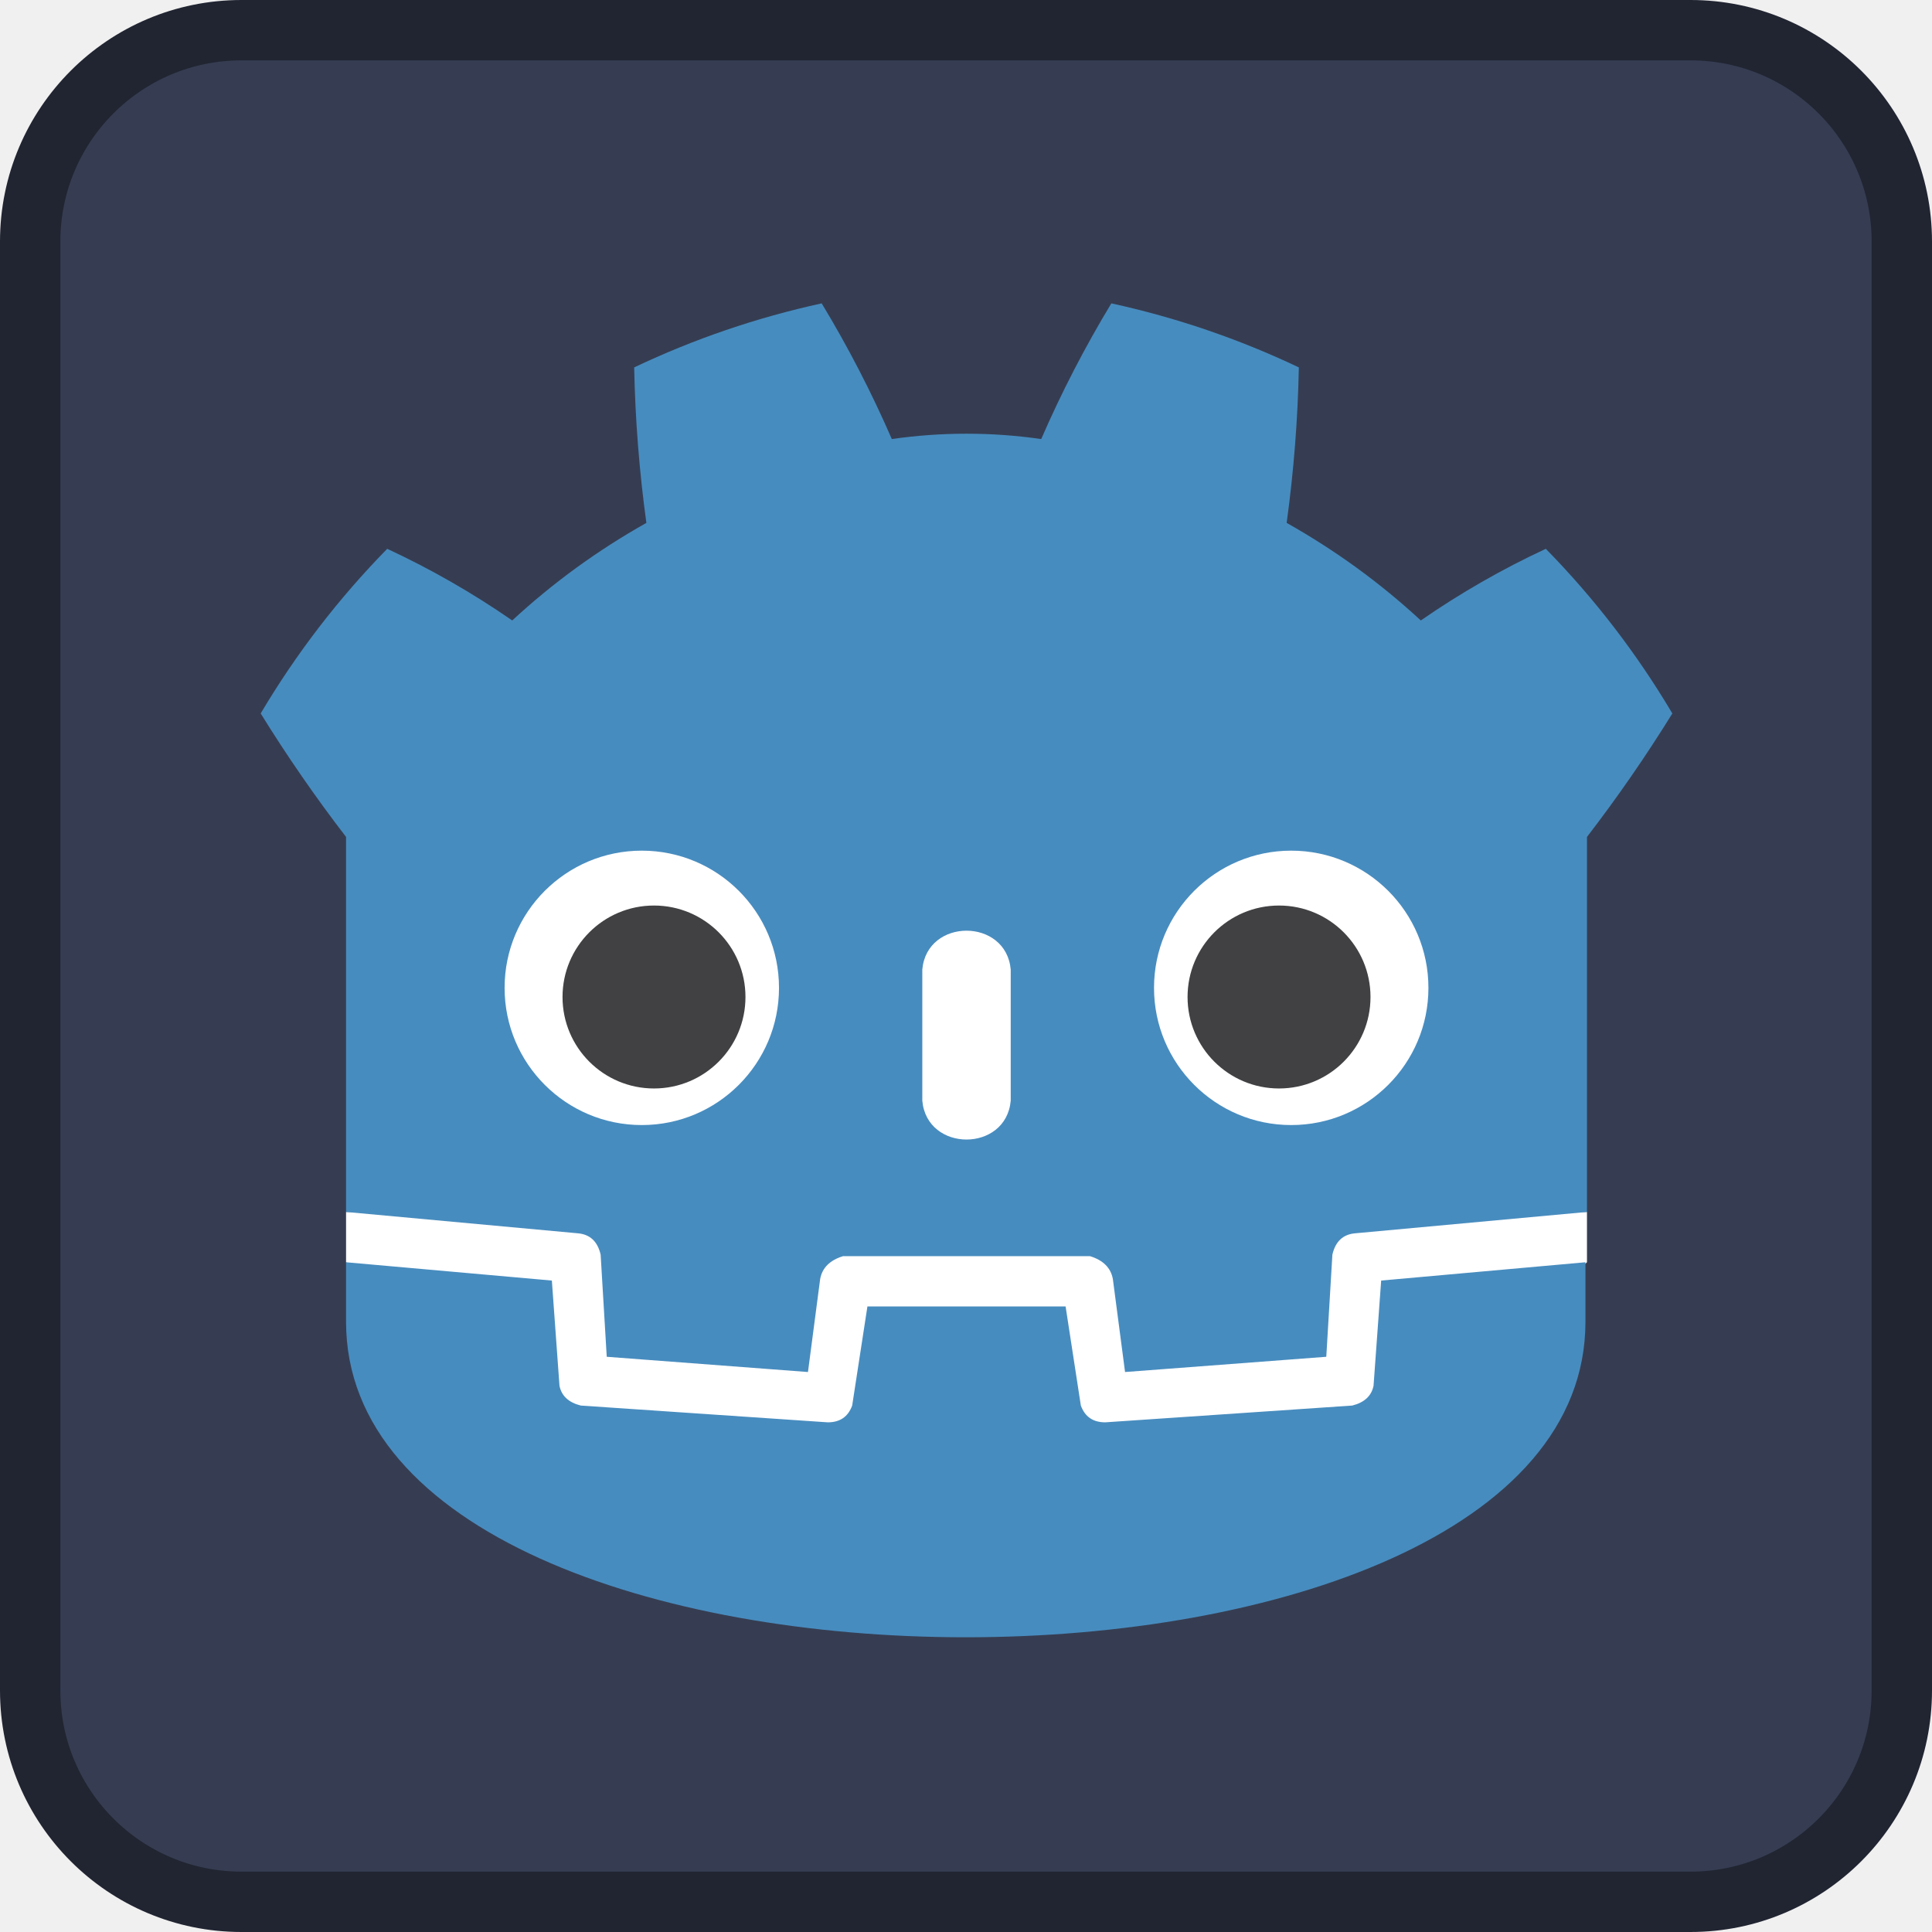
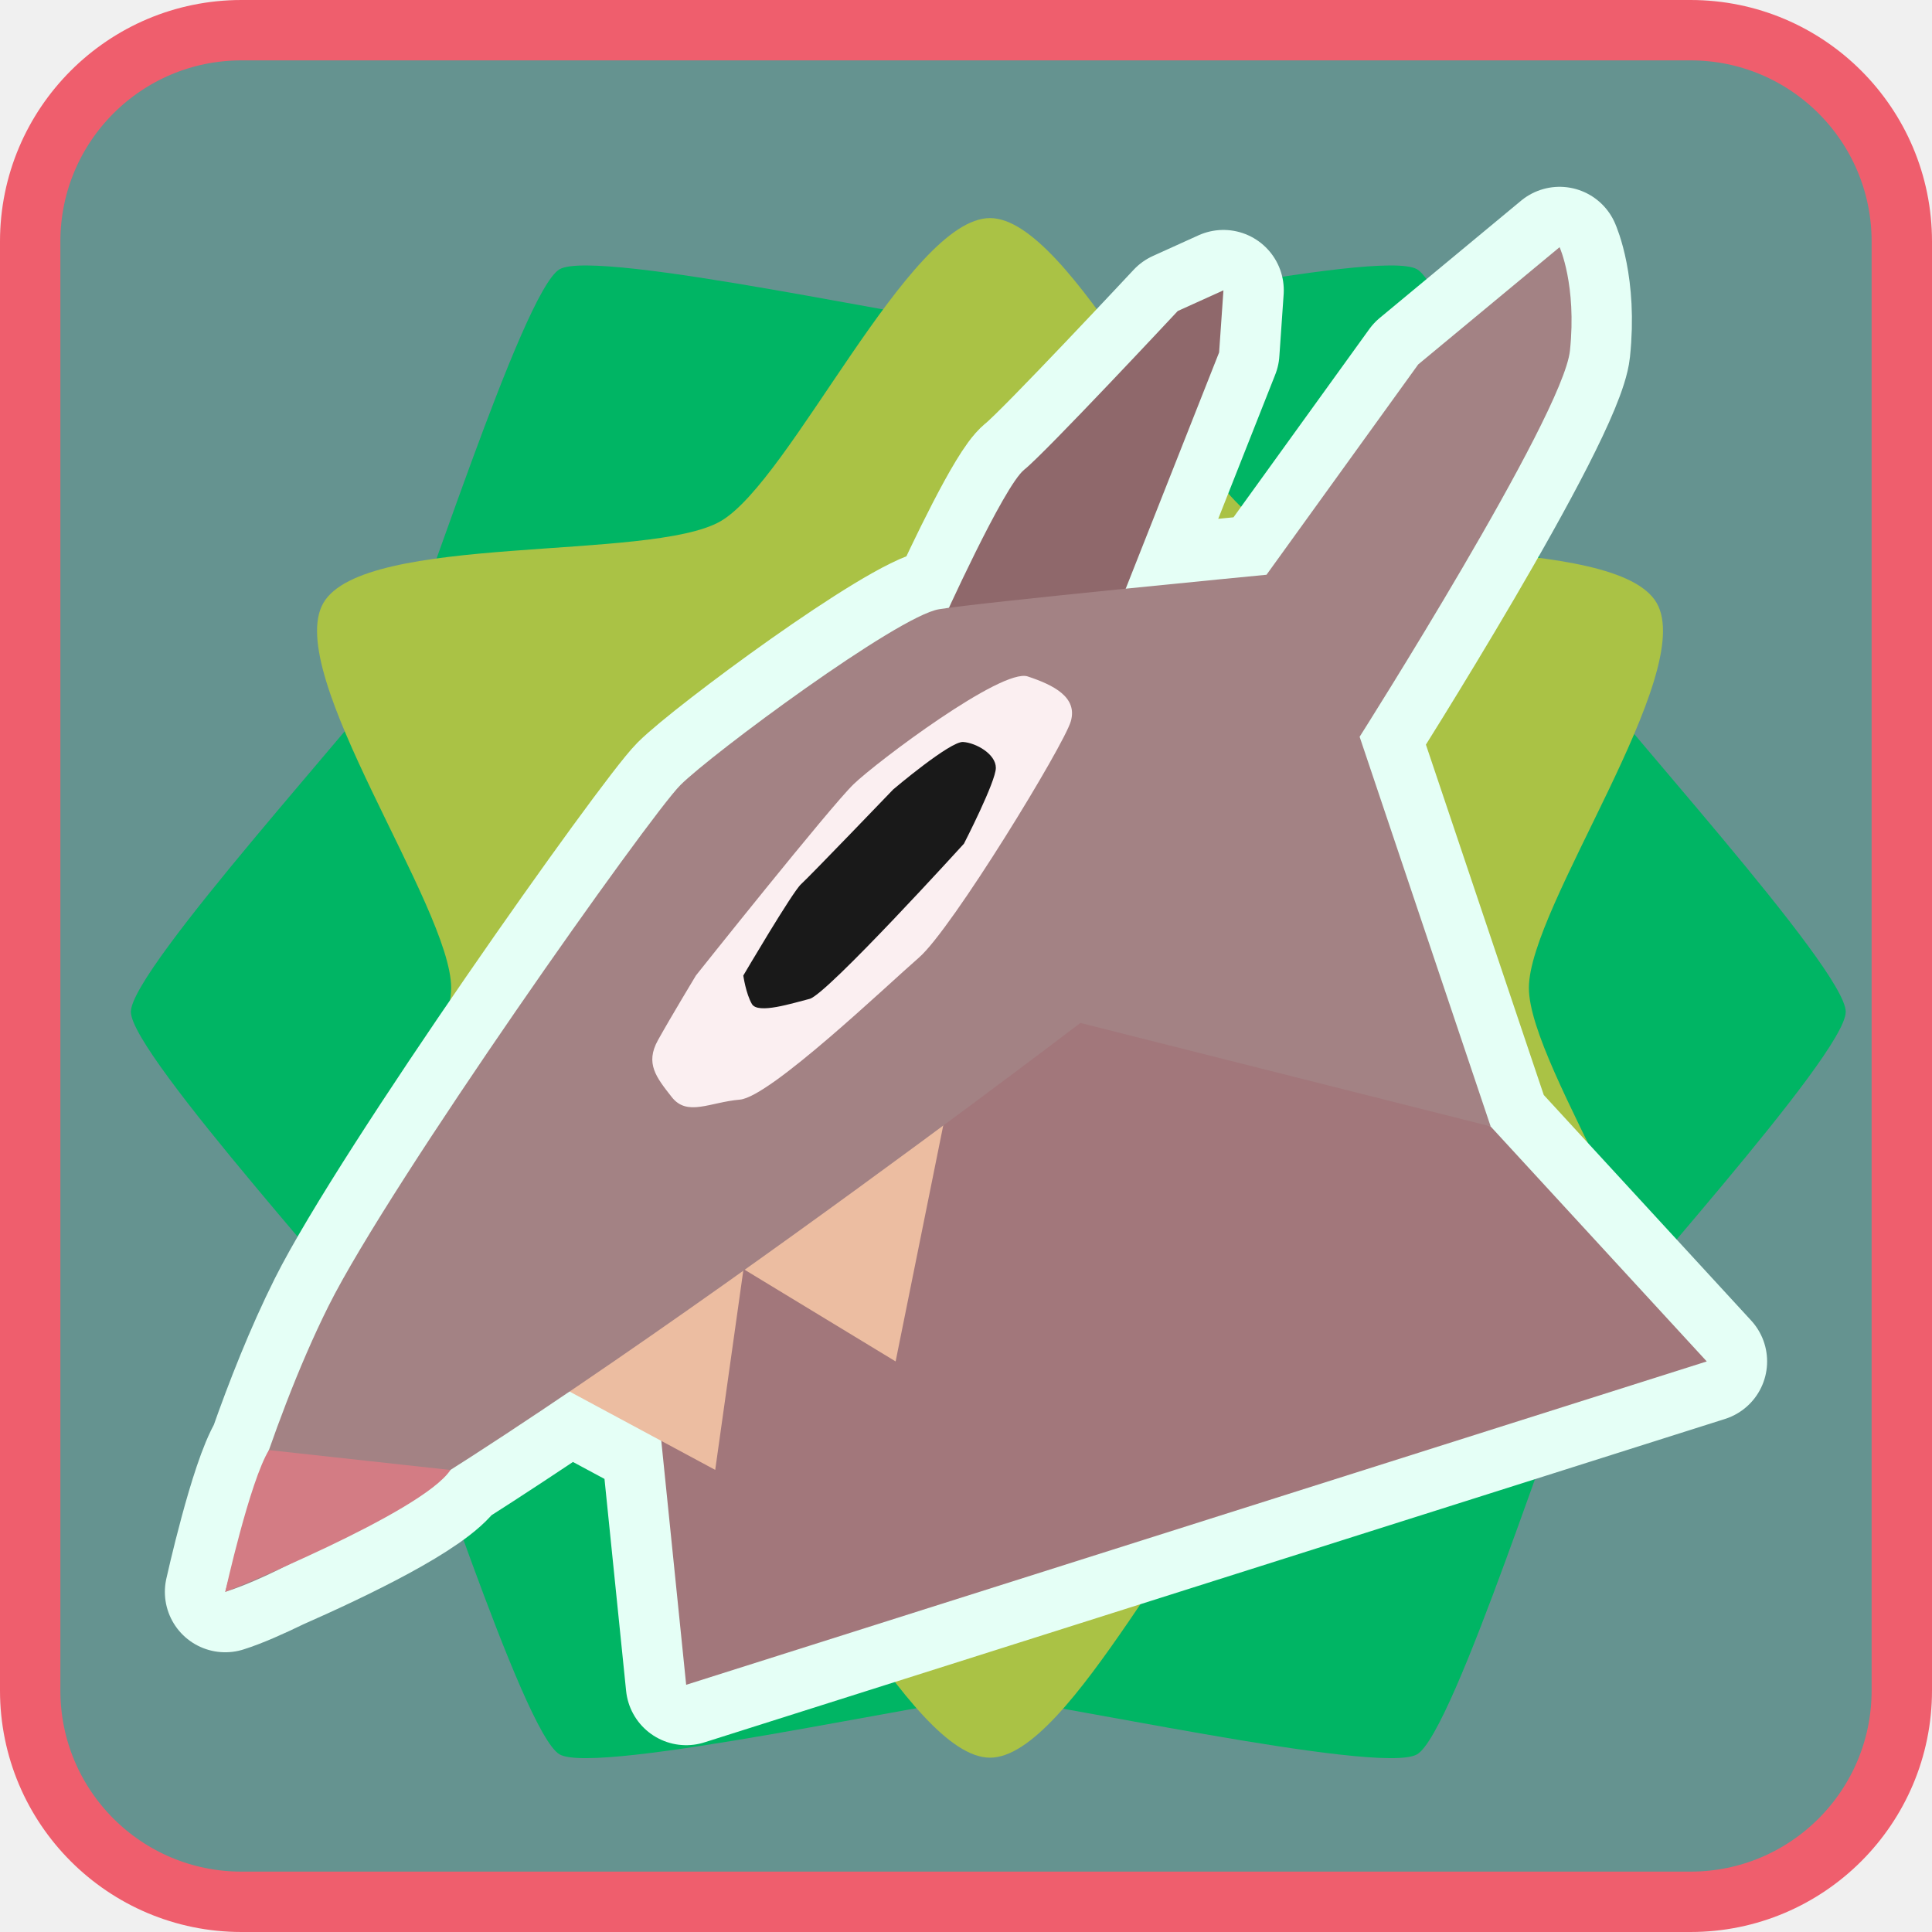
- <svg xmlns="http://www.w3.org/2000/svg" height="128" width="128">
-   <rect x="2" y="2" width="124" height="124" rx="14" fill="#363d52" stroke="#212532" stroke-width="4" />
-   <g transform="scale(.101) translate(122 122)">
-     <g fill="#fff">
-       <path d="M105 673v33q407 354 814 0v-33z" />
-       <path fill="#478cbf" d="m105 673 152 14q12 1 15 14l4 67 132 10 8-61q2-11 15-15h162q13 4 15 15l8 61 132-10 4-67q3-13 15-14l152-14V427q30-39 56-81-35-59-83-108-43 20-82 47-40-37-88-64 7-51 8-102-59-28-123-42-26 43-46 89-49-7-98 0-20-46-46-89-64 14-123 42 1 51 8 102-48 27-88 64-39-27-82-47-48 49-83 108 26 42 56 81zm0 33v39c0 276 813 276 813 0v-39l-134 12-5 69q-2 10-14 13l-162 11q-12 0-16-11l-10-65H447l-10 65q-4 11-16 11l-162-11q-12-3-14-13l-5-69z" />
-       <path d="M483 600c3 34 55 34 58 0v-86c-3-34-55-34-58 0z" />
-       <circle cx="725" cy="526" r="90" />
-       <circle cx="299" cy="526" r="90" />
+ <svg xmlns="http://www.w3.org/2000/svg" height="128" width="128" version="1.1" id="svg7" xml:space="preserve">
+   <defs id="defs7" />
+   <rect x="2" y="2" width="124" height="124" rx="14" fill="#363d52" stroke="#212532" stroke-width="4" id="rect1" style="fill:#659390;fill-opacity:1;stroke:#ef5e6d;stroke-opacity:1" />
+   <path style="fill:#00b564;fill-opacity:1;stroke:none;stroke-width:8;stroke-linecap:round;stroke-linejoin:round;stroke-dasharray:none;stroke-opacity:1;paint-order:stroke fill markers" id="path9" d="m -72.737,146.88 c -1.576,2.73 -26.403,10.478 -29.133,12.054 -2.73,1.576 -21.853,19.203 -25.005,19.203 -3.153,0 -22.275,-17.627 -25.006,-19.203 -2.73,-1.576 -27.557,-9.323 -29.133,-12.054 -1.576,-2.73 4.128,-28.104 4.128,-31.257 0,-3.153 -5.704,-28.526 -4.128,-31.257 1.576,-2.73 26.403,-10.478 29.133,-12.054 2.73,-1.576 21.853,-19.203 25.006,-19.203 3.153,0 22.275,17.627 25.006,19.203 2.73,1.576 27.557,9.323 29.133,12.054 1.576,2.73 -4.127,28.104 -4.127,31.257 0,3.153 5.704,28.526 4.127,31.257 z" transform="matrix(0.7869631,-0.4543534,0.4543534,0.7869631,112.7898,-81.6021)" />
+   <path style="fill:#aac245;fill-opacity:1;stroke:none;stroke-width:8;stroke-linecap:round;stroke-linejoin:round;stroke-dasharray:none;stroke-opacity:1;paint-order:stroke fill markers" id="path9-8" d="m -72.737,146.88 c -3.293,5.705 -26.554,3.347 -32.259,6.64 -5.705,3.293 -15.293,24.617 -21.88,24.617 -6.587,0 -16.175,-21.323 -21.88,-24.617 -5.705,-3.293 -28.965,-0.936 -32.259,-6.64 -3.293,-5.705 10.379,-24.67 10.379,-31.257 0,-6.587 -13.672,-25.552 -10.379,-31.257 3.293,-5.705 26.554,-3.347 32.259,-6.64 5.705,-3.293 15.293,-24.617 21.88,-24.617 6.587,0 16.175,21.323 21.88,24.617 5.705,3.293 28.965,0.936 32.259,6.64 3.293,5.705 -10.379,24.67 -10.379,31.257 0,6.587 13.672,25.552 10.379,31.257 z" transform="matrix(0.8158366,0,0,0.8158366,169.1017,-28.87967)" />
+   <path id="path8-2-8" style="fill:none;fill-opacity:1;stroke:#e5fff6;stroke-width:8;stroke-linecap:round;stroke-linejoin:round;stroke-opacity:1;paint-order:stroke fill markers;stroke-dasharray:none" d="m 103.327,16.377 -9.365,7.768 -10.053,13.934 c 0,0 -4.544,0.44 -9.328,0.922 l 6.188,-15.656 0.285,-4.111 -3.025,1.371 c 0,0 -8.795,9.423 -10.166,10.508 -1.122,0.888 -3.962,6.919 -5,9.172 -0.139,0.02 -0.556,0.064 -0.654,0.08 -2.741,0.457 -15.075,9.594 -17.131,11.65 -2.056,2.056 -19.189,26.269 -23.301,34.492 -1.534,3.068 -2.878,6.485 -3.959,9.564 -1.268,2.061 -2.895,9.396 -2.895,9.396 0.969,-0.305 2.193,-0.851 3.52,-1.494 4.001,-1.762 10.141,-4.691 11.402,-6.584 l -0.01,-0.002 c 2.532,-1.612 5.185,-3.359 7.896,-5.193 l 6.082,3.271 1.648,16.158 67.615,-21.426 -14.318,-15.57 -8.682,-25.812 c 0,0 13.479,-21.244 13.936,-25.584 0.457,-4.34 -0.686,-6.854 -0.686,-6.854 z" />
+   <g id="g8" transform="matrix(1.109628,0,0,1.109628,-171.8264,4.486518)">
+     <g id="g8-7" transform="matrix(2.484252,0,0,2.484252,307.4693,-531.063)">
+       <path style="fill:#a2777b;fill-opacity:1;stroke-width:1;stroke-linecap:round;stroke-linejoin:round;paint-order:stroke fill markers" d="m -45.915,243.107 0.972,9.53 24.529,-7.772 -5.195,-5.648 -9.556,-4.562 z" id="path8-2" />
+       <path style="fill:#ecbda1;fill-opacity:1;stroke-width:1;stroke-linecap:round;stroke-linejoin:round;paint-order:stroke fill markers" d="m -48.493,245.187 4.248,2.285 0.908,-6.446 z" id="path4-8-2" />
+       <path style="fill:#ecbda1;fill-opacity:1;stroke-width:1;stroke-linecap:round;stroke-linejoin:round;paint-order:stroke fill markers" d="m -38.62,238.478 -1.289,6.387 -6.563,-3.985 z" id="path5-8-1" />
+       <path style="fill:#8f686b;fill-opacity:1;stroke-width:1;stroke-linecap:round;stroke-linejoin:round;paint-order:stroke fill markers" d="m -38.805,227.139 c 0,0 1.492,-3.315 1.989,-3.708 0.497,-0.394 3.688,-3.812 3.688,-3.812 l 1.098,-0.497 -0.104,1.492 -2.424,6.132 z" id="path7-1-5" />
+       <path style="fill:#a38284;fill-opacity:1;stroke-width:1;stroke-linecap:round;stroke-linejoin:round;paint-order:stroke fill markers" d="m -56.021,250.404 c 0,0 0.994,-3.895 2.486,-6.878 1.492,-2.983 7.707,-11.767 8.453,-12.513 0.746,-0.746 5.221,-4.061 6.215,-4.226 0.994,-0.166 7.872,-0.829 7.872,-0.829 l 3.646,-5.055 3.398,-2.818 c 0,0 0.414,0.912 0.249,2.486 -0.166,1.575 -5.055,9.281 -5.055,9.281 l 3.149,9.364 -9.861,-2.486 c 0,0 -16.076,12.264 -20.551,13.673 z" id="path1-3-0" />
+       <path style="fill:#fbeff1;fill-opacity:1;stroke-width:1;stroke-linecap:round;stroke-linejoin:round;paint-order:stroke fill markers" d="m -44.71,235.591 c 0,0 3.232,-4.061 3.791,-4.599 0.559,-0.539 3.563,-2.797 4.185,-2.59 0.622,0.207 1.202,0.497 1.036,1.077 -0.166,0.58 -2.859,4.993 -3.646,5.676 -0.787,0.684 -3.584,3.356 -4.309,3.418 -0.725,0.062 -1.264,0.414 -1.637,-0.062 -0.373,-0.476 -0.642,-0.808 -0.331,-1.367 0.311,-0.559 0.912,-1.554 0.912,-1.554 z" id="path2-2-5" />
+       <path style="fill:#191919;fill-opacity:1;stroke-width:1;stroke-linecap:round;stroke-linejoin:round;paint-order:stroke fill markers" d="m -43.57,235.591 c 0,0 1.181,-2.01 1.388,-2.196 0.207,-0.186 2.217,-2.279 2.217,-2.279 0,0 1.367,-1.16 1.678,-1.139 0.311,0.021 0.787,0.29 0.787,0.622 0,0.331 -0.767,1.823 -0.767,1.823 0,0 -3.294,3.625 -3.708,3.729 -0.414,0.104 -1.243,0.373 -1.388,0.124 -0.145,-0.249 -0.207,-0.684 -0.207,-0.684 z" id="path3-0-8" />
    </g>
-     <g fill="#414042">
-       <circle cx="307" cy="532" r="60" />
-       <circle cx="717" cy="532" r="60" />
-     </g>
+     <path style="fill:#d37c84;fill-opacity:1;stroke:none;stroke-width:18.898;stroke-linecap:round;stroke-linejoin:round;paint-order:stroke fill markers" d="m 168.299,91.004 c 0,0 1.466,-6.61 2.609,-8.467 l 10.839,1.188 c -1.714,2.571 -13.448,7.279 -13.448,7.279 z" id="path7" />
  </g>
</svg>
